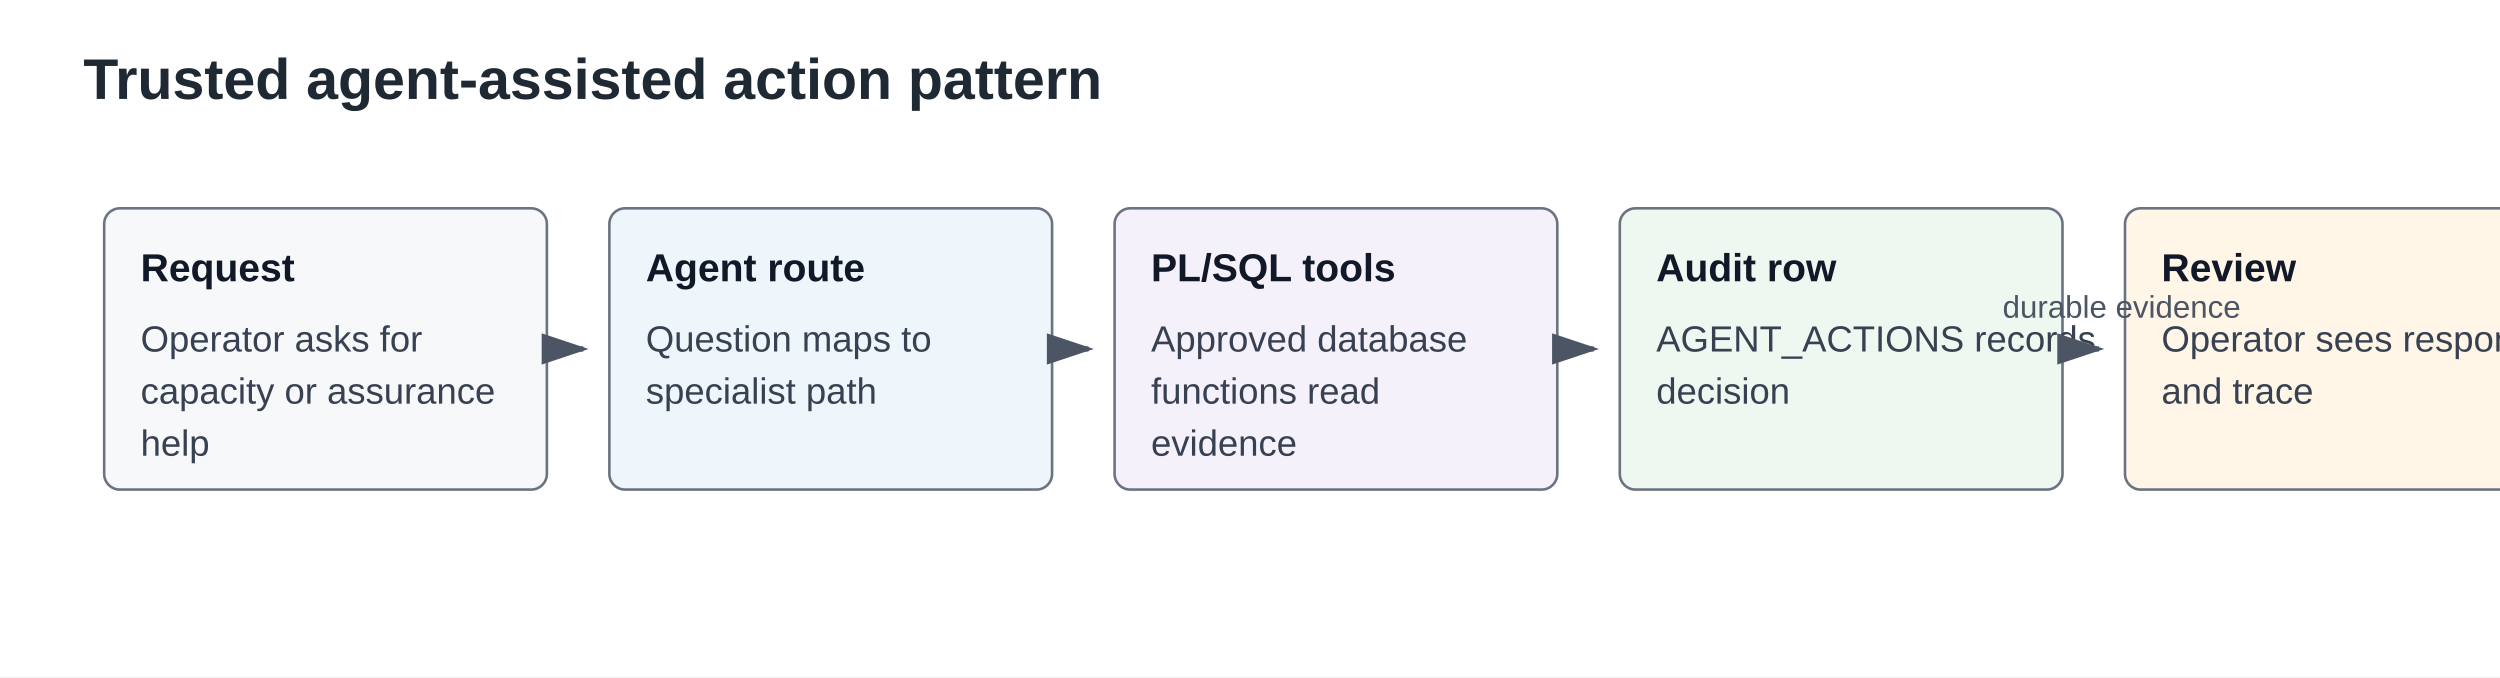
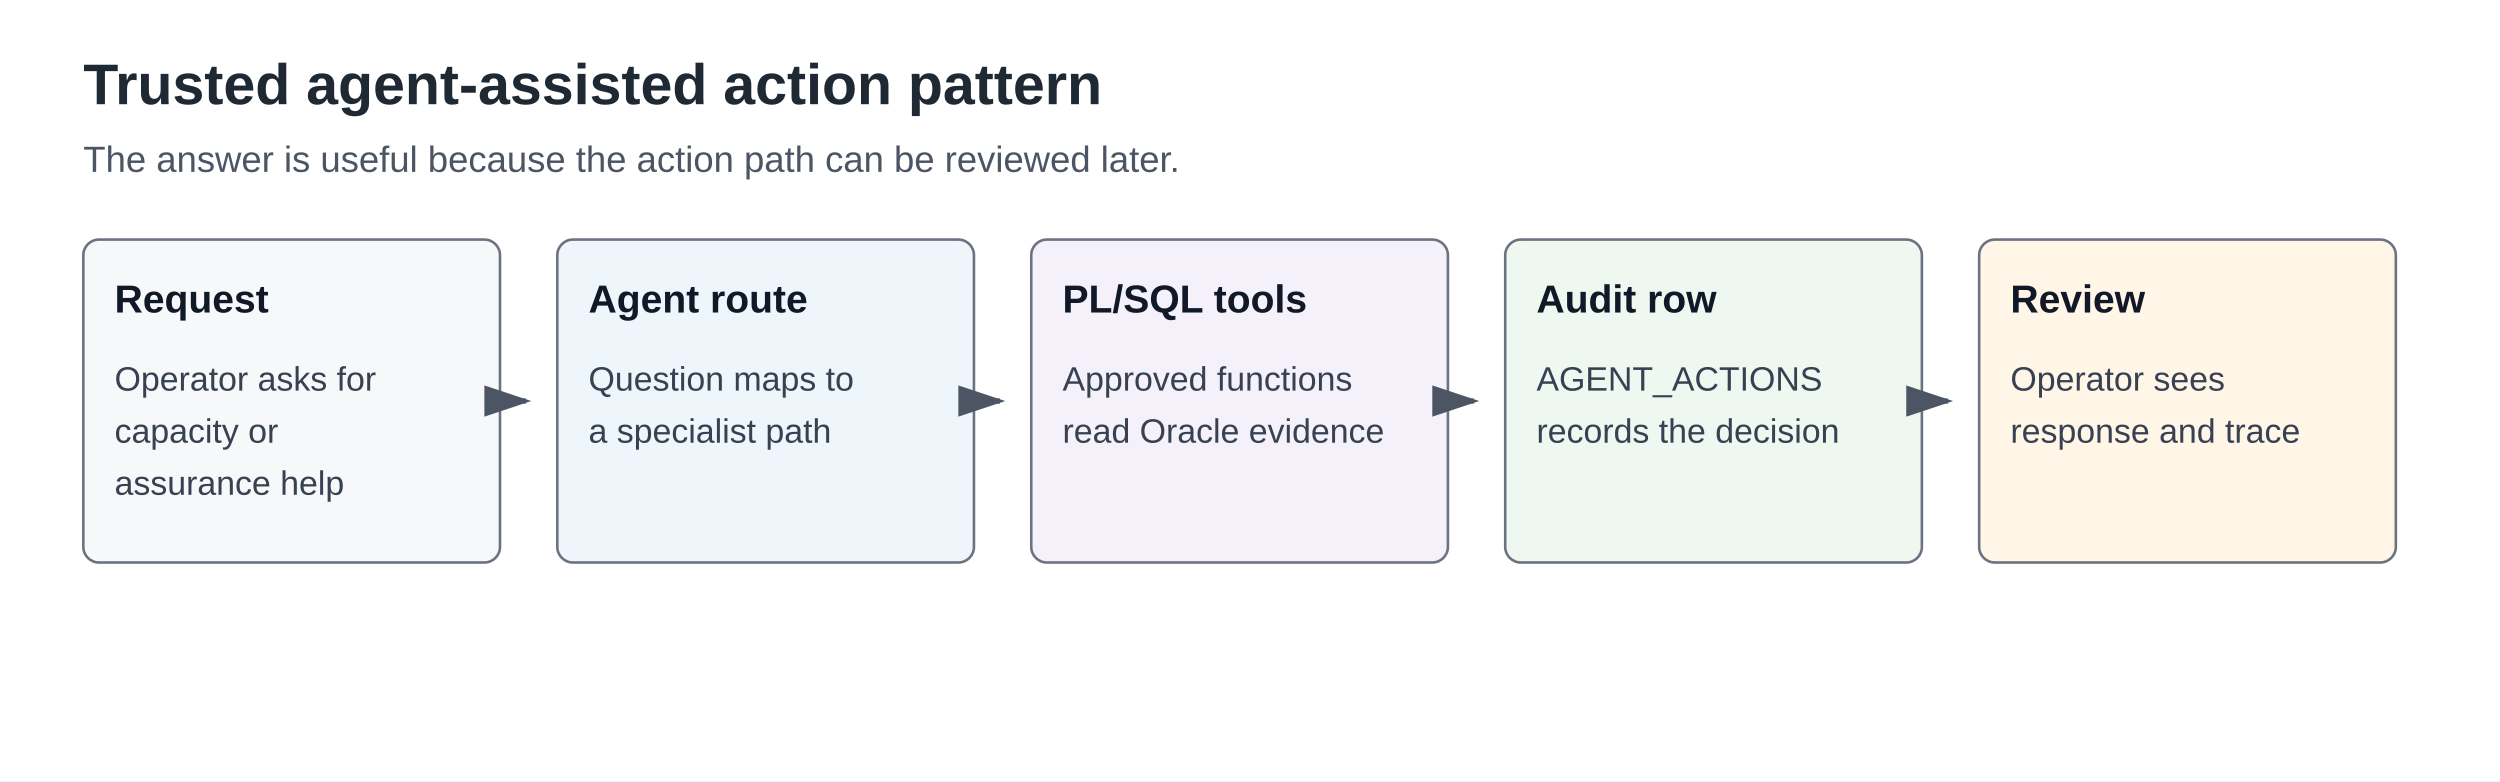
- <svg xmlns="http://www.w3.org/2000/svg" width="960" height="260" viewBox="0 0 960 260" role="img" aria-label="Trusted agent-assisted action pattern">
+ <svg xmlns="http://www.w3.org/2000/svg" width="960" height="300" viewBox="0 0 960 300" role="img" aria-label="Trusted agent-assisted action pattern">
  <defs>
    <marker id="arrow" markerWidth="10" markerHeight="10" refX="8" refY="3" orient="auto">
      <path d="M0,0 L0,6 L9,3 z" fill="#4b5563" />
    </marker>
  </defs>
-   <rect width="960" height="260" fill="#ffffff" />
-   <text x="32" y="38" font-family="Arial, sans-serif" font-size="22" font-weight="700" fill="#1f2933">Trusted agent-assisted action pattern</text>
-   <rect x="40" y="80" width="170" height="108" rx="6" fill="#f7f8f9" stroke="#6b7280" />
-   <text x="54" y="108" font-family="Arial, sans-serif" font-size="15" font-weight="700" fill="#111827">Request</text>
-   <text x="54" y="135" font-family="Arial, sans-serif" font-size="14" fill="#374151">Operator asks for</text>
-   <text x="54" y="155" font-family="Arial, sans-serif" font-size="14" fill="#374151">capacity or assurance</text>
-   <text x="54" y="175" font-family="Arial, sans-serif" font-size="14" fill="#374151">help</text>
-   <rect x="234" y="80" width="170" height="108" rx="6" fill="#eef5fb" stroke="#6b7280" />
-   <text x="248" y="108" font-family="Arial, sans-serif" font-size="15" font-weight="700" fill="#111827">Agent route</text>
-   <text x="248" y="135" font-family="Arial, sans-serif" font-size="14" fill="#374151">Question maps to</text>
-   <text x="248" y="155" font-family="Arial, sans-serif" font-size="14" fill="#374151">specialist path</text>
-   <rect x="428" y="80" width="170" height="108" rx="6" fill="#f5f1fb" stroke="#6b7280" />
-   <text x="442" y="108" font-family="Arial, sans-serif" font-size="15" font-weight="700" fill="#111827">PL/SQL tools</text>
-   <text x="442" y="135" font-family="Arial, sans-serif" font-size="14" fill="#374151">Approved database</text>
-   <text x="442" y="155" font-family="Arial, sans-serif" font-size="14" fill="#374151">functions read</text>
-   <text x="442" y="175" font-family="Arial, sans-serif" font-size="14" fill="#374151">evidence</text>
-   <rect x="622" y="80" width="170" height="108" rx="6" fill="#eff7f1" stroke="#6b7280" />
-   <text x="636" y="108" font-family="Arial, sans-serif" font-size="15" font-weight="700" fill="#111827">Audit row</text>
-   <text x="636" y="135" font-family="Arial, sans-serif" font-size="14" fill="#374151">AGENT_ACTIONS records</text>
-   <text x="636" y="155" font-family="Arial, sans-serif" font-size="14" fill="#374151">decision</text>
-   <rect x="816" y="80" width="170" height="108" rx="6" fill="#fff6e8" stroke="#6b7280" />
-   <text x="830" y="108" font-family="Arial, sans-serif" font-size="15" font-weight="700" fill="#111827">Review</text>
-   <text x="830" y="135" font-family="Arial, sans-serif" font-size="14" fill="#374151">Operator sees response</text>
-   <text x="830" y="155" font-family="Arial, sans-serif" font-size="14" fill="#374151">and trace</text>
-   <line x1="210" y1="134.0" x2="224" y2="134.0" stroke="#4b5563" stroke-width="2" marker-end="url(#arrow)" />
-   <line x1="404" y1="134.0" x2="418" y2="134.0" stroke="#4b5563" stroke-width="2" marker-end="url(#arrow)" />
-   <line x1="598" y1="134.0" x2="612" y2="134.0" stroke="#4b5563" stroke-width="2" marker-end="url(#arrow)" />
-   <line x1="792" y1="134.0" x2="806" y2="134.0" stroke="#4b5563" stroke-width="2" marker-end="url(#arrow)" />
-   <text x="769.0" y="122.0" font-family="Arial, sans-serif" font-size="12" fill="#4b5563">durable evidence</text>
+   <rect width="960" height="300" fill="#ffffff" />
+   <text x="32" y="40" font-family="Arial, sans-serif" font-size="22" font-weight="700" fill="#1f2933">Trusted agent-assisted action pattern</text>
+   <text x="32" y="66" font-family="Arial, sans-serif" font-size="14" fill="#4b5563">The answer is useful because the action path can be reviewed later.</text>
+   <rect x="32" y="92" width="160" height="124" rx="6" fill="#f7f8f9" stroke="#6b7280" />
+   <text x="44" y="120" font-family="Arial, sans-serif" font-size="15" font-weight="700" fill="#111827">Request</text>
+   <text x="44" y="150" font-family="Arial, sans-serif" font-size="13" fill="#374151">Operator asks for</text>
+   <text x="44" y="170" font-family="Arial, sans-serif" font-size="13" fill="#374151">capacity or</text>
+   <text x="44" y="190" font-family="Arial, sans-serif" font-size="13" fill="#374151">assurance help</text>
+   <line x1="192" y1="154.0" x2="202" y2="154.0" stroke="#4b5563" stroke-width="2" marker-end="url(#arrow)" />
+   <rect x="214" y="92" width="160" height="124" rx="6" fill="#eef5fb" stroke="#6b7280" />
+   <text x="226" y="120" font-family="Arial, sans-serif" font-size="15" font-weight="700" fill="#111827">Agent route</text>
+   <text x="226" y="150" font-family="Arial, sans-serif" font-size="13" fill="#374151">Question maps to</text>
+   <text x="226" y="170" font-family="Arial, sans-serif" font-size="13" fill="#374151">a specialist path</text>
+   <line x1="374" y1="154.0" x2="384" y2="154.0" stroke="#4b5563" stroke-width="2" marker-end="url(#arrow)" />
+   <rect x="396" y="92" width="160" height="124" rx="6" fill="#f5f1fb" stroke="#6b7280" />
+   <text x="408" y="120" font-family="Arial, sans-serif" font-size="15" font-weight="700" fill="#111827">PL/SQL tools</text>
+   <text x="408" y="150" font-family="Arial, sans-serif" font-size="13" fill="#374151">Approved functions</text>
+   <text x="408" y="170" font-family="Arial, sans-serif" font-size="13" fill="#374151">read Oracle evidence</text>
+   <line x1="556" y1="154.0" x2="566" y2="154.0" stroke="#4b5563" stroke-width="2" marker-end="url(#arrow)" />
+   <rect x="578" y="92" width="160" height="124" rx="6" fill="#eff7f1" stroke="#6b7280" />
+   <text x="590" y="120" font-family="Arial, sans-serif" font-size="15" font-weight="700" fill="#111827">Audit row</text>
+   <text x="590" y="150" font-family="Arial, sans-serif" font-size="13" fill="#374151">AGENT_ACTIONS</text>
+   <text x="590" y="170" font-family="Arial, sans-serif" font-size="13" fill="#374151">records the decision</text>
+   <line x1="738" y1="154.0" x2="748" y2="154.0" stroke="#4b5563" stroke-width="2" marker-end="url(#arrow)" />
+   <rect x="760" y="92" width="160" height="124" rx="6" fill="#fff6e8" stroke="#6b7280" />
+   <text x="772" y="120" font-family="Arial, sans-serif" font-size="15" font-weight="700" fill="#111827">Review</text>
+   <text x="772" y="150" font-family="Arial, sans-serif" font-size="13" fill="#374151">Operator sees</text>
+   <text x="772" y="170" font-family="Arial, sans-serif" font-size="13" fill="#374151">response and trace</text>
</svg>
